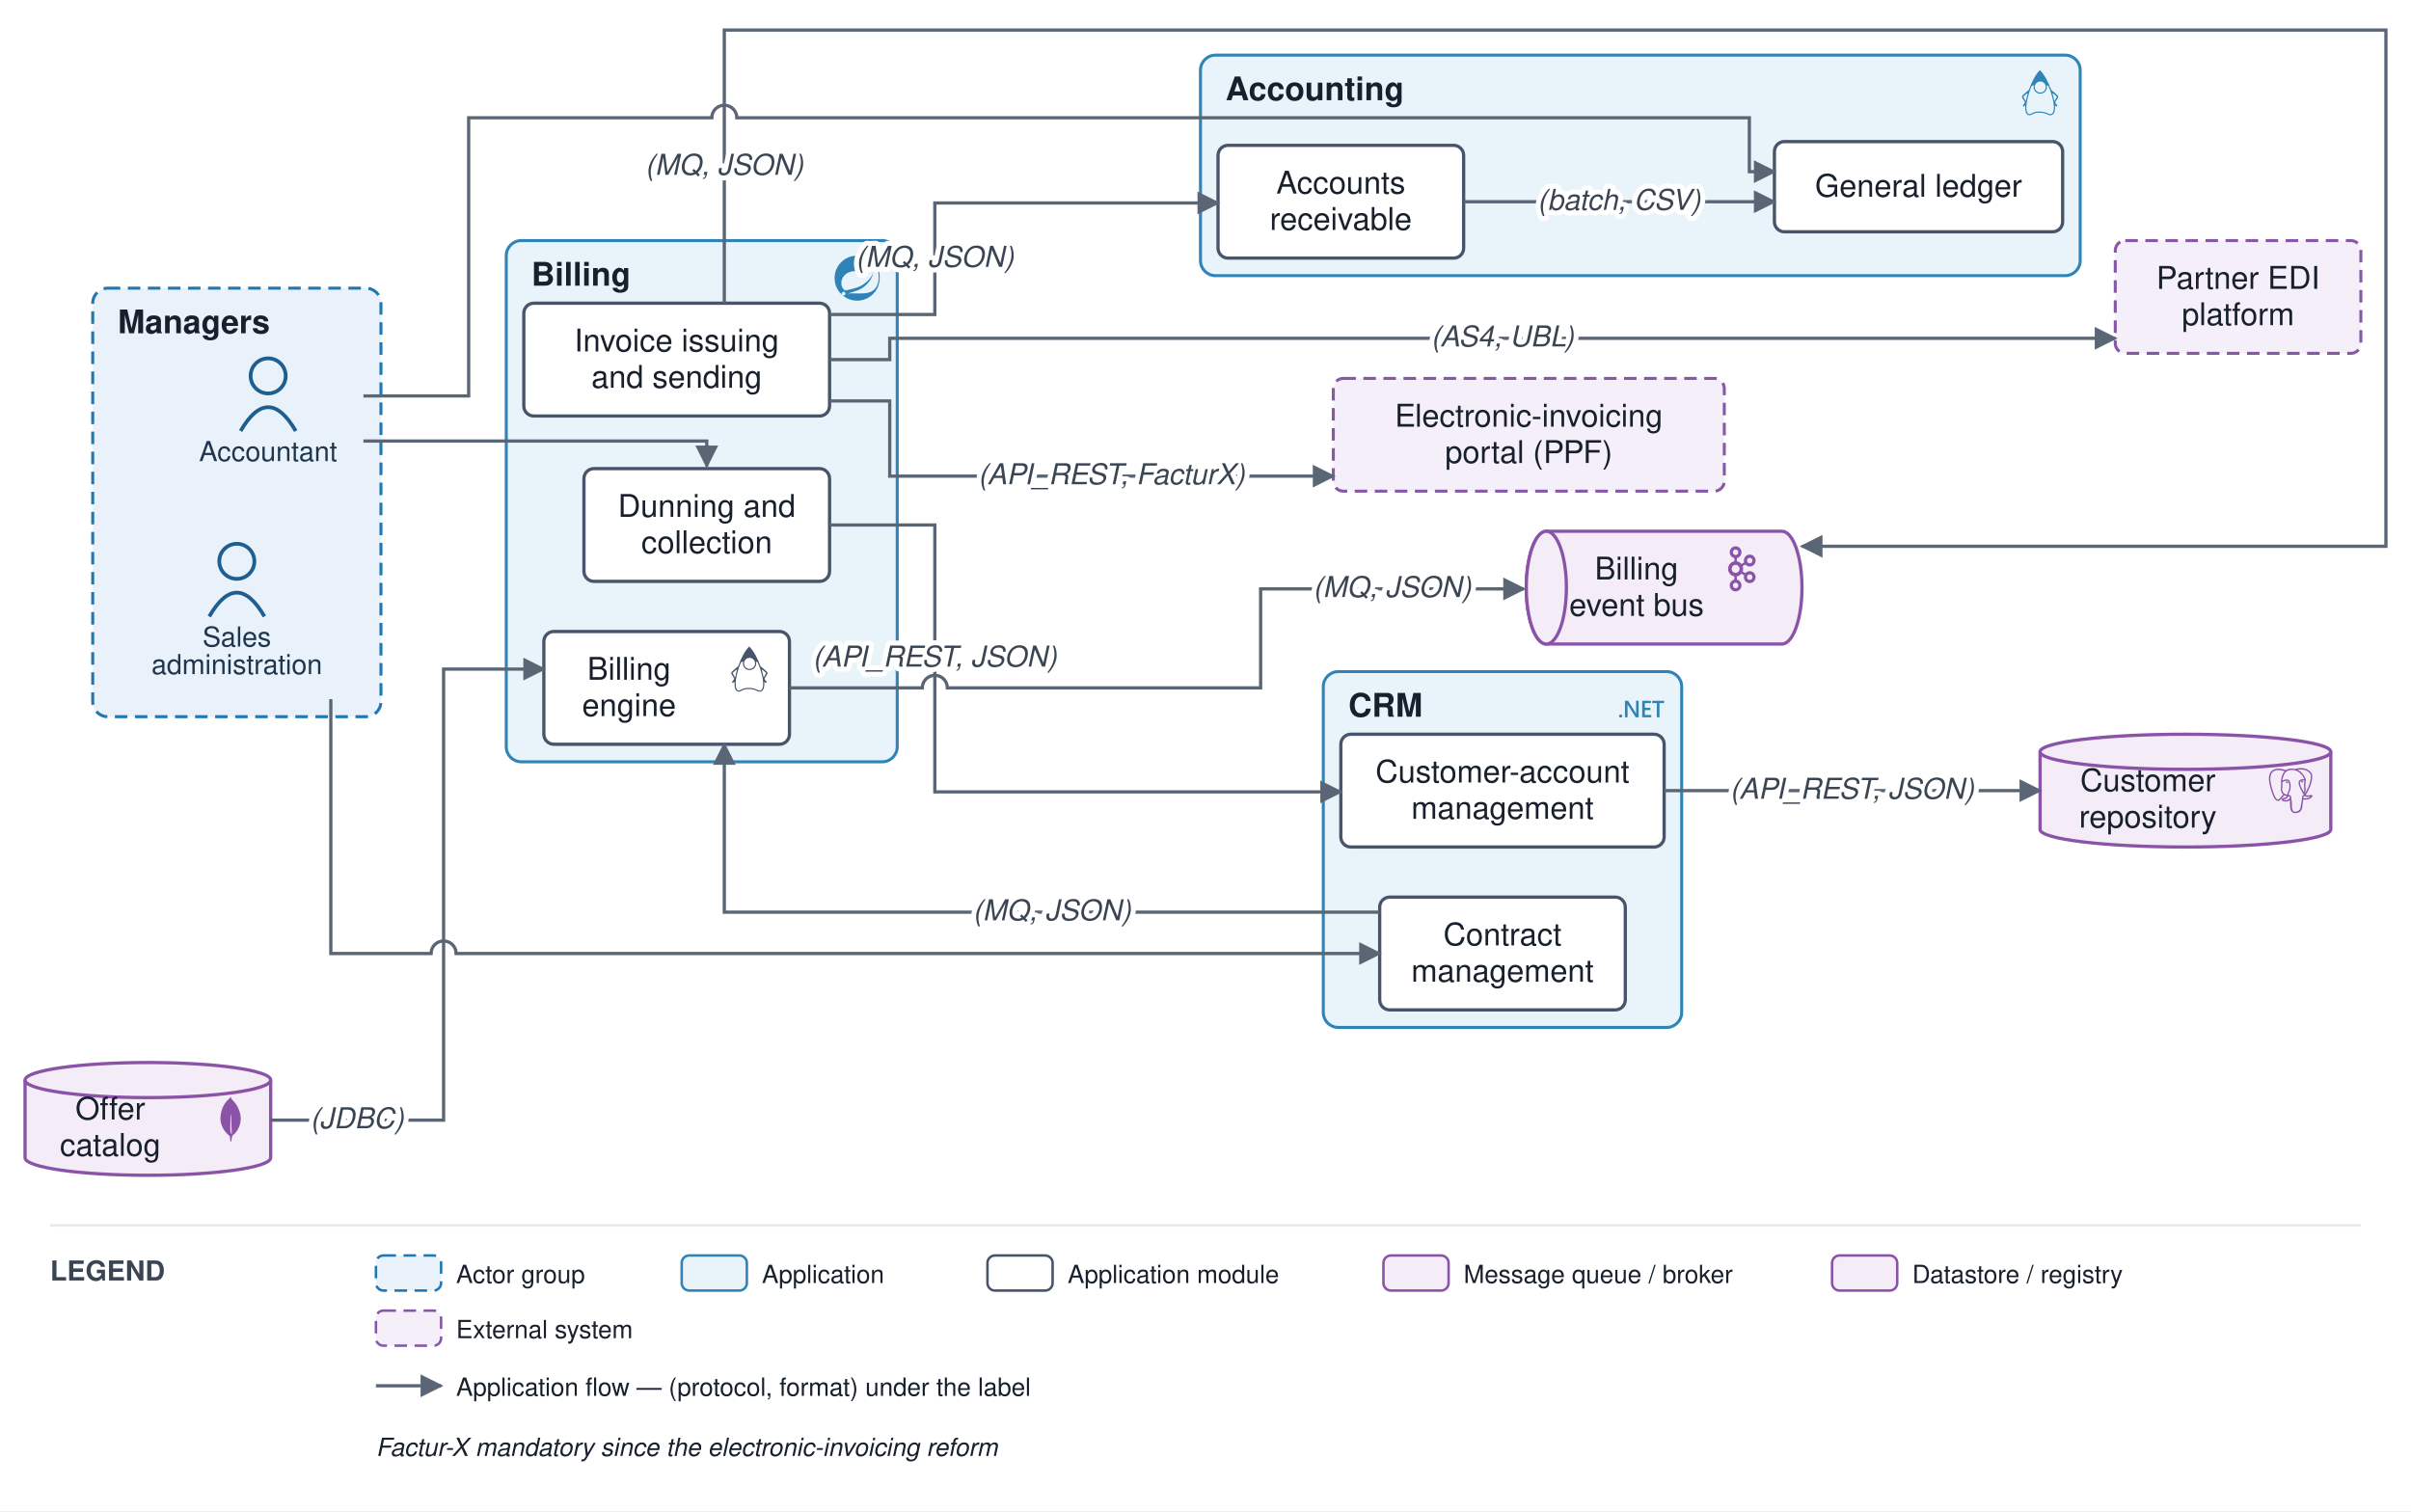
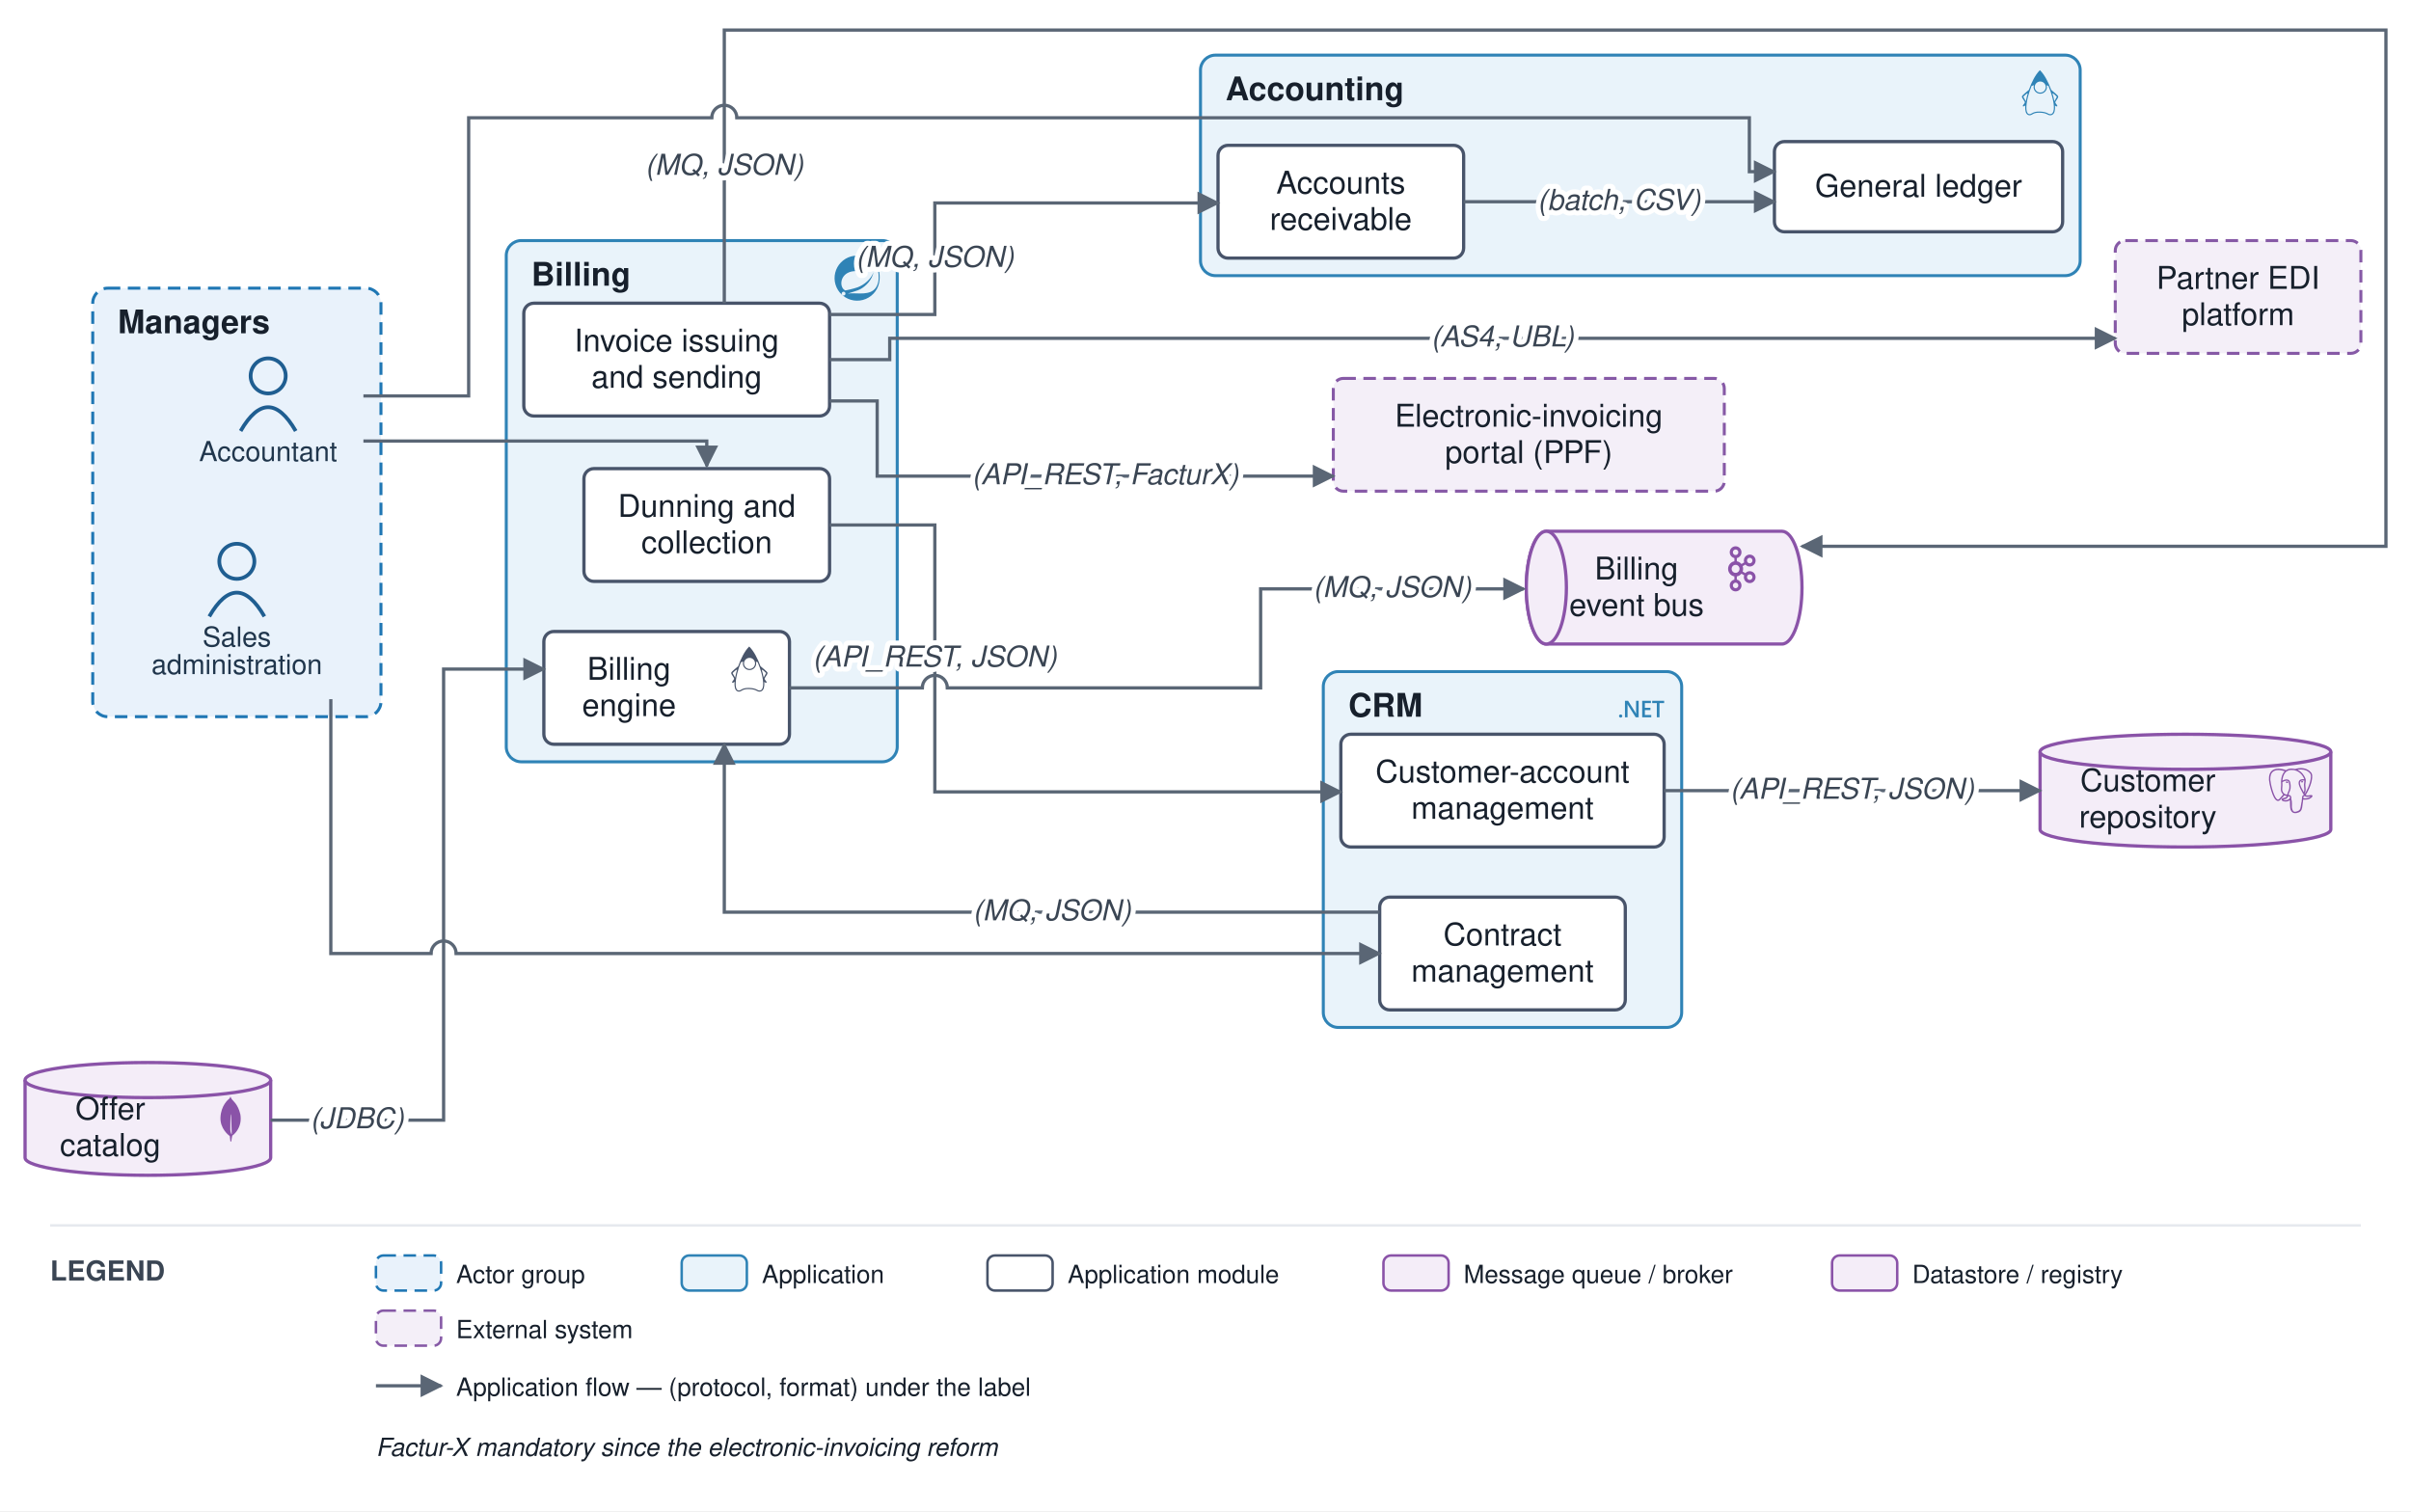
<svg xmlns="http://www.w3.org/2000/svg" viewBox="0 0 962 603" font-family="Helvetica,Arial,sans-serif">
  <defs>
    <marker id="arr" viewBox="0 0 10 10" refX="9" refY="5" markerWidth="7" markerHeight="7" orient="auto-start-reverse">
      <path d="M0,0 L10,5 L0,10 z" fill="#5a6675" />
    </marker>
  </defs>
  <rect width="962" height="603" fill="#ffffff" />
  <rect x="37" y="115" width="115" height="171" rx="6" fill="#e9f2fb" stroke="#1f77b4" stroke-width="1.2" stroke-dasharray="5 3" />
  <text x="47" y="133" font-size="13" font-weight="bold" fill="#17202c">Managers</text>
  <rect x="528" y="268" width="143" height="142" rx="6" fill="#e9f3fa" stroke="#2f83b6" stroke-width="1.2" />
  <text x="538" y="286" font-size="13" font-weight="bold" fill="#17202c">CRM</text>
  <g transform="translate(646 274) scale(0.75)" fill="#2f83b6">
    <path d="M24 8.77h-2.468v7.565h-1.425V8.77h-2.462V7.53H24zm-6.852 7.565h-4.821V7.53h4.63v1.24h-3.205v2.494h2.953v1.234h-2.953v2.604h3.396zm-6.708 0H8.882L4.78 9.863a2.896 2.896 0 0 1-.258-.51h-.036c.032.189.048.592.048 1.21v5.772H3.157V7.53h1.659l3.965 6.32c.167.261.275.442.323.54h.024c-.04-.233-.06-.629-.06-1.185V7.529h1.372zm-8.703-.693a.868.829 0 0 1-.869.829.868.829 0 0 1-.868-.83.868.829 0 0 1 .868-.828.868.829 0 0 1 .869.829Z" />
  </g>
  <rect x="202" y="96" width="156" height="208" rx="6" fill="#e9f3fa" stroke="#2f83b6" stroke-width="1.2" />
  <text x="212" y="114" font-size="13" font-weight="bold" fill="#17202c">Billing</text>
  <g transform="translate(333 102) scale(0.75)" fill="#2f83b6">
    <path d="M21.854 1.416a10.45 10.45 0 0 1-1.284 2.247A11.967 11.967 0 1 0 3.852 20.776l.445.395a11.954 11.954 0 0 0 19.632-8.297c.346-3.013-.568-6.865-2.074-11.458zM5.58 20.875a1.017 1.017 0 1 1-.148-1.432 1.04 1.04 0 0 1 .148 1.432zm16.199-3.581c-2.938 3.926-9.26 2.593-13.285 2.79 0 0-.716.049-1.432.148 0 0 .272-.123.617-.247 2.84-.988 4.173-1.185 5.902-2.074 3.235-1.655 6.47-5.284 7.112-9.038-1.235 3.605-4.988 6.717-8.396 7.976-2.346.864-6.569 1.704-6.569 1.704l-.173-.099c-2.865-1.408-2.963-7.63 2.272-9.631 2.297-.889 4.47-.395 6.964-.988 2.642-.617 5.704-2.593 6.939-5.186 1.383 4.173 3.062 10.643.049 14.643z" />
  </g>
  <rect x="479" y="22" width="351" height="88" rx="6" fill="#e9f3fa" stroke="#2f83b6" stroke-width="1.2" />
  <text x="489" y="40" font-size="13" font-weight="bold" fill="#17202c">Accounting</text>
  <g transform="translate(805 28) scale(0.75)" fill="#2f83b6">
    <path d="M11.915 0 11.7.215C9.515 2.4 7.47 6.39 6.046 10.483c-1.064 1.024-3.633 2.81-3.711 3.551-.093.87 1.746 2.611 1.55 3.235-.198.625-1.304 1.408-1.014 1.939.1.188.823.011 1.277-.491a13.389 13.389 0 0 0-.017 2.14c.076.906.27 1.668.643 2.232.372.563.956.911 1.667.911.397 0 .727-.114 1.024-.264.298-.149.571-.33.91-.5.68-.34 1.634-.666 3.53-.604 1.903.062 2.872.39 3.559.704.687.314 1.15.664 1.925.664.767 0 1.395-.336 1.807-.9.412-.563.631-1.33.72-2.24.06-.623.055-1.32 0-2.066.454.45 1.117.604 1.213.424.29-.53-.816-1.314-1.013-1.937-.198-.624 1.642-2.366 1.549-3.236-.08-.748-2.707-2.568-3.748-3.586C16.428 6.374 14.308 2.394 12.13.215zm.175 6.038a2.95 2.95 0 0 1 2.943 2.942 2.95 2.95 0 0 1-2.943 2.943A2.95 2.95 0 0 1 9.148 8.98a2.95 2.95 0 0 1 2.942-2.942zM8.685 7.983a3.515 3.515 0 0 0-.145.997c0 1.951 1.6 3.55 3.55 3.55 1.95 0 3.55-1.598 3.55-3.55 0-.329-.046-.648-.132-.951.334.095.64.208.915.336a42.699 42.699 0 0 1 2.042 5.829c.678 2.545 1.01 4.92.846 6.607-.082.844-.29 1.51-.606 1.94-.315.431-.713.651-1.315.651-.593 0-.932-.27-1.673-.61-.741-.338-1.825-.694-3.792-.758-1.974-.064-3.073.293-3.821.669-.375.188-.659.373-.911.5s-.466.2-.752.2c-.53 0-.876-.209-1.16-.64-.285-.43-.474-1.101-.545-1.948-.141-1.693.176-4.069.823-6.614a43.155 43.155 0 0 1 1.934-5.783c.348-.167.749-.31 1.192-.425zm-3.382 4.362a.216.216 0 0 1 .13.031c-.166.56-.323 1.116-.463 1.665a33.849 33.849 0 0 0-.547 2.555 3.9 3.9 0 0 0-.2-.39c-.58-1.012-.914-1.642-1.16-2.08.315-.24 1.679-1.755 2.24-1.781zm13.394.01c.562.027 1.926 1.543 2.24 1.783-.246.438-.58 1.068-1.16 2.08a4.428 4.428 0 0 0-.163.309 32.354 32.354 0 0 0-.562-2.49 40.579 40.579 0 0 0-.482-1.652.216.216 0 0 1 .127-.03z" />
  </g>
  <circle cx="107" cy="150" r="7" fill="none" stroke="#1f5e91" stroke-width="1.5" />
  <path d="M 96 172 q 11 -19 22 0" fill="none" stroke="#1f5e91" stroke-width="1.5" />
  <text x="107" y="184" font-size="11" text-anchor="middle" fill="#20364c">Accountant</text>
  <circle cx="94.5" cy="224" r="7" fill="none" stroke="#1f5e91" stroke-width="1.5" />
  <path d="M 83.5 246 q 11 -19 22 0" fill="none" stroke="#1f5e91" stroke-width="1.5" />
  <text x="94.5" y="258" font-size="11" text-anchor="middle" fill="#20364c">Sales</text>
  <text x="94.5" y="269" font-size="11" text-anchor="middle" fill="#20364c">administration</text>
  <rect x="535" y="293" width="129" height="45" rx="4" fill="#ffffff" stroke="#48546a" stroke-width="1.3" />
  <text x="599.5" y="312.25" font-size="12.5" text-anchor="middle" fill="#17202c">Customer-account</text>
  <text x="599.5" y="326.75" font-size="12.5" text-anchor="middle" fill="#17202c">management</text>
  <rect x="550.5" y="358" width="98" height="45" rx="4" fill="#ffffff" stroke="#48546a" stroke-width="1.3" />
  <text x="599.5" y="377.25" font-size="12.5" text-anchor="middle" fill="#17202c">Contract</text>
  <text x="599.5" y="391.75" font-size="12.5" text-anchor="middle" fill="#17202c">management</text>
  <rect x="217" y="252" width="98" height="45" rx="4" fill="#ffffff" stroke="#48546a" stroke-width="1.3" />
  <g transform="translate(290 258) scale(0.75)" fill="#48546a">
    <path d="M11.915 0 11.7.215C9.515 2.4 7.47 6.39 6.046 10.483c-1.064 1.024-3.633 2.81-3.711 3.551-.093.87 1.746 2.611 1.55 3.235-.198.625-1.304 1.408-1.014 1.939.1.188.823.011 1.277-.491a13.389 13.389 0 0 0-.017 2.14c.076.906.27 1.668.643 2.232.372.563.956.911 1.667.911.397 0 .727-.114 1.024-.264.298-.149.571-.33.91-.5.68-.34 1.634-.666 3.53-.604 1.903.062 2.872.39 3.559.704.687.314 1.15.664 1.925.664.767 0 1.395-.336 1.807-.9.412-.563.631-1.33.72-2.24.06-.623.055-1.32 0-2.066.454.45 1.117.604 1.213.424.29-.53-.816-1.314-1.013-1.937-.198-.624 1.642-2.366 1.549-3.236-.08-.748-2.707-2.568-3.748-3.586C16.428 6.374 14.308 2.394 12.13.215zm.175 6.038a2.95 2.95 0 0 1 2.943 2.942 2.95 2.95 0 0 1-2.943 2.943A2.95 2.95 0 0 1 9.148 8.98a2.95 2.95 0 0 1 2.942-2.942zM8.685 7.983a3.515 3.515 0 0 0-.145.997c0 1.951 1.6 3.55 3.55 3.55 1.95 0 3.55-1.598 3.55-3.55 0-.329-.046-.648-.132-.951.334.095.64.208.915.336a42.699 42.699 0 0 1 2.042 5.829c.678 2.545 1.01 4.92.846 6.607-.082.844-.29 1.51-.606 1.94-.315.431-.713.651-1.315.651-.593 0-.932-.27-1.673-.61-.741-.338-1.825-.694-3.792-.758-1.974-.064-3.073.293-3.821.669-.375.188-.659.373-.911.5s-.466.2-.752.2c-.53 0-.876-.209-1.16-.64-.285-.43-.474-1.101-.545-1.948-.141-1.693.176-4.069.823-6.614a43.155 43.155 0 0 1 1.934-5.783c.348-.167.749-.31 1.192-.425zm-3.382 4.362a.216.216 0 0 1 .13.031c-.166.56-.323 1.116-.463 1.665a33.849 33.849 0 0 0-.547 2.555 3.9 3.9 0 0 0-.2-.39c-.58-1.012-.914-1.642-1.16-2.08.315-.24 1.679-1.755 2.24-1.781zm13.394.01c.562.027 1.926 1.543 2.24 1.783-.246.438-.58 1.068-1.16 2.08a4.428 4.428 0 0 0-.163.309 32.354 32.354 0 0 0-.562-2.49 40.579 40.579 0 0 0-.482-1.652.216.216 0 0 1 .127-.03z" />
  </g>
  <text x="251" y="271.25" font-size="12.5" text-anchor="middle" fill="#17202c">Billing</text>
  <text x="251" y="285.75" font-size="12.5" text-anchor="middle" fill="#17202c">engine</text>
  <rect x="209" y="121" width="122" height="45" rx="4" fill="#ffffff" stroke="#48546a" stroke-width="1.3" />
  <text x="270" y="140.25" font-size="12.5" text-anchor="middle" fill="#17202c">Invoice issuing</text>
  <text x="270" y="154.75" font-size="12.5" text-anchor="middle" fill="#17202c">and sending</text>
  <rect x="233" y="187" width="98" height="45" rx="4" fill="#ffffff" stroke="#48546a" stroke-width="1.3" />
  <text x="282" y="206.25" font-size="12.5" text-anchor="middle" fill="#17202c">Dunning and</text>
  <text x="282" y="220.75" font-size="12.5" text-anchor="middle" fill="#17202c">collection</text>
  <rect x="708" y="56.5" width="115" height="36" rx="4" fill="#ffffff" stroke="#48546a" stroke-width="1.3" />
  <text x="765.5" y="78.5" font-size="12.5" text-anchor="middle" fill="#17202c">General ledger</text>
  <rect x="486" y="58" width="98" height="45" rx="4" fill="#ffffff" stroke="#48546a" stroke-width="1.3" />
  <text x="535" y="77.25" font-size="12.5" text-anchor="middle" fill="#17202c">Accounts</text>
  <text x="535" y="91.75" font-size="12.5" text-anchor="middle" fill="#17202c">receivable</text>
  <path d="M 617 212 h 94 a 8 22.5 0 0 1 0 45 h -94 a 8 22.5 0 0 1 0 -45" fill="#f4edf8" stroke="#8a53a8" stroke-width="1.3" />
  <ellipse cx="617" cy="234.5" rx="8" ry="22.5" fill="#f4edf8" stroke="#8a53a8" stroke-width="1.3" />
  <g transform="translate(686 218) scale(0.75)" fill="#8a53a8">
    <path d="M9.71 2.136a1.43 1.43 0 0 0-2.047 0h-.007a1.48 1.48 0 0 0-.421 1.042c0 .41.161.777.422 1.039l.007.007c.257.264.616.426 1.019.426.404 0 .766-.162 1.027-.426l.003-.007c.261-.262.421-.629.421-1.039 0-.408-.159-.777-.421-1.042H9.71zM8.683 22.295c.404 0 .766-.167 1.027-.429l.003-.008c.261-.261.421-.631.421-1.036 0-.41-.159-.778-.421-1.044H9.71a1.42 1.42 0 0 0-1.027-.432 1.4 1.4 0 0 0-1.02.432h-.007c-.26.266-.422.634-.422 1.044 0 .406.161.775.422 1.036l.007.008c.258.262.617.429 1.02.429zm7.89-4.462c.359-.096.683-.33.882-.684l.027-.052a1.47 1.47 0 0 0 .114-1.067 1.454 1.454 0 0 0-.675-.896l-.021-.014a1.425 1.425 0 0 0-1.078-.132c-.36.091-.684.335-.881.686-.2.349-.241.75-.146 1.119.099.363.33.691.675.896h.002c.346.203.737.239 1.101.144zm-6.405-7.342a2.083 2.083 0 0 0-1.485-.627c-.58 0-1.103.242-1.482.627-.378.385-.612.916-.612 1.507s.233 1.124.612 1.514a2.08 2.08 0 0 0 2.967 0c.379-.39.612-.923.612-1.514s-.233-1.122-.612-1.507zm-.835-2.51c.843.141 1.6.552 2.178 1.144h.004c.092.093.182.196.265.299l1.446-.851a3.176 3.176 0 0 1-.047-1.808 3.149 3.149 0 0 1 1.456-1.926l.025-.016a3.062 3.062 0 0 1 2.345-.306c.77.21 1.465.721 1.898 1.482v.002c.431.757.518 1.626.313 2.408a3.145 3.145 0 0 1-1.456 1.928l-.198.118h-.02a3.095 3.095 0 0 1-2.154.201 3.127 3.127 0 0 1-1.514-.944l-1.444.848a4.162 4.162 0 0 1 0 2.879l1.444.846c.413-.47.939-.789 1.514-.944a3.041 3.041 0 0 1 2.371.319l.048.023v.002a3.17 3.17 0 0 1 1.408 1.906 3.215 3.215 0 0 1-.313 2.405l-.026.053-.003-.005a3.147 3.147 0 0 1-1.867 1.436 3.096 3.096 0 0 1-2.371-.318v-.006a3.156 3.156 0 0 1-1.456-1.927 3.175 3.175 0 0 1 .047-1.805l-1.446-.848a3.905 3.905 0 0 1-.265.294l-.004.005a3.938 3.938 0 0 1-2.178 1.138v1.699a3.09 3.09 0 0 1 1.56.862l.002.004c.565.572.914 1.368.914 2.243 0 .873-.35 1.664-.914 2.239l-.002.009a3.1 3.1 0 0 1-2.21.931 3.1 3.1 0 0 1-2.206-.93h-.002v-.009a3.186 3.186 0 0 1-.916-2.239c0-.875.35-1.672.916-2.243v-.004h.002a3.1 3.1 0 0 1 1.558-.862v-1.699a3.926 3.926 0 0 1-2.176-1.138l-.006-.005a4.098 4.098 0 0 1-1.173-2.874c0-1.122.452-2.136 1.173-2.872h.006a3.947 3.947 0 0 1 2.176-1.144V6.289a3.137 3.137 0 0 1-1.558-.864h-.002v-.004a3.192 3.192 0 0 1-.916-2.243c0-.871.35-1.669.916-2.243l.002-.002A3.084 3.084 0 0 1 8.683 0c.861 0 1.641.355 2.21.932v.002h.002c.565.574.914 1.372.914 2.243 0 .876-.35 1.667-.914 2.243l-.002.005a3.142 3.142 0 0 1-1.56.864v1.692zm8.121-1.129l-.012-.019a1.452 1.452 0 0 0-.87-.668 1.43 1.43 0 0 0-1.103.146h.002c-.347.2-.58.529-.677.896-.095.365-.054.768.146 1.119l.007.009c.2.347.519.579.874.673.357.103.755.059 1.098-.144l.019-.009a1.47 1.47 0 0 0 .657-.885 1.493 1.493 0 0 0-.141-1.118" />
  </g>
  <text x="653" y="231.25" font-size="12.5" text-anchor="middle" fill="#17202c">Billing</text>
  <text x="653" y="245.75" font-size="12.5" text-anchor="middle" fill="#17202c">event bus</text>
  <path d="M 814 300 v 31 a 58 7 0 0 0 116 0 v -31" fill="#f4edf8" stroke="#8a53a8" stroke-width="1.3" />
  <ellipse cx="872" cy="300" rx="58" ry="7" fill="#f4edf8" stroke="#8a53a8" stroke-width="1.3" />
  <g transform="translate(905 306.5) scale(0.75)" fill="#8a53a8">
    <path d="M23.559 14.723a.527.527 0 0 0-.056-.119c-.139-.263-.477-.342-1.007-.232-1.653.341-2.293.131-2.526-.019 1.342-2.048 2.445-4.522 3.041-6.83.271-1.051.798-3.524.122-4.732a1.564 1.564 0 0 0-.151-.235C21.693.909 19.801.025 17.51.001c-1.495-.016-2.771.346-3.116.479a9.449 9.449 0 0 0-.516-.082 8.044 8.044 0 0 0-1.311-.128c-1.182-.018-2.204.264-3.05.841-.857-.321-4.789-1.645-7.222.079C.936 2.153.309 3.873.43 6.304c.041.818.507 3.334 1.242 5.744.46 1.506.939 2.702 1.433 3.582.553.994 1.126 1.593 1.714 1.79.447.149 1.133.144 1.858-.728.801-.964 1.59-1.826 1.945-2.207.435.235.906.362 1.39.377a.057.057 0 0 0 0.0.004 11.031 11.031 0 0 0-.247.305c-.339.43-.409.52-1.5.744-.31.064-1.134.234-1.146.811-.003.122.033.231.092.327.227.423.922.61 1.015.633 1.335.334 2.504.092 3.371-.679-.017 2.231.077 4.417.345 5.087.221.553.762 1.905 2.469 1.904.251 0 .526-.029.83-.094 1.782-.382 2.556-1.17 2.855-2.906.15-.871.402-2.875.539-4.101.017-.07.036-.121.057-.136.001-.001.07-.047.427.031a.367.367 0 0 0 .044.007l.254.022.015.001c.847.038 1.911-.143 2.531-.431.644-.299 1.806-1.032 1.595-1.67zM2.371 11.877c-.744-2.436-1.178-4.885-1.212-5.572-.109-2.171.417-3.683 1.562-4.493 1.837-1.299 4.84-.541 6.108-.13-.003.003-.007.006-.01.009-2.024 2.044-1.976 5.536-1.971 5.75-0.0.082.007.199.016.359.035.587.1 1.68-.073 2.918-.161 1.15.194 2.276.973 3.089.081.084.165.163.252.237-.347.371-1.1 1.193-1.903 2.158-.568.682-.96.552-1.089.509-.392-.131-.813-.587-1.238-1.322-.48-.839-.964-2.032-1.415-3.513zm6.007 5.087c-.171-.043-.327-.113-.432-.177.089-.039.237-.09.483-.141 1.283-.264 1.482-.451 1.914-1.0.099-.126.212-.269.367-.443a.355.355 0 0 0 .074-.13c.171-.151.272-.11.437-.042.156.065.308.26.369.475.029.102.062.294-.045.444-.904 1.266-2.222 1.249-3.168 1.013zm2.094-3.988-.052.141c-.133.357-.257.688-.333 1.003-.667-.002-1.317-.287-1.81-.802-.628-.655-.913-1.566-.782-2.5.183-1.308.115-2.447.079-3.059-.005-.086-.009-.161-.012-.22.296-.262 1.666-.996 2.643-.772.446.102.718.406.831.928.585 2.704.077 3.831-.33 4.736-.084.187-.163.363-.231.545zm7.364 4.572c-.017.177-.036.376-.062.596l-.146.438a.355.355 0 0 0-.018.108c-.006.475-.054.649-.115.869-.063.229-.135.489-.179 1.058-.11 1.414-.878 2.227-2.417 2.557-1.516.325-1.784-.497-2.021-1.222a6.582 6.582 0 0 0-.077-.227c-.215-.586-.191-1.412-.157-2.555.017-.561-.025-1.901-.33-2.646.004-.293.011-.591.019-.892a.353.353 0 0 0-.015-.113 1.493 1.493 0 0 0-.044-.208c-.123-.428-.421-.787-.78-.935-.142-.059-.404-.167-.718-.087.067-.276.183-.588.309-.925l.053-.142c.059-.16.134-.326.213-.501.426-.948 1.011-2.245.377-5.177-.237-1.098-1.03-1.634-2.232-1.51-.721.075-1.38.365-1.709.532a5.672 5.672 0 0 0-.196.104c.092-1.106.439-3.174 1.736-4.482a4.031 4.031 0 0 1 .303-.276.353.353 0 0 0 .145-.064c.752-.571 1.694-.851 2.802-.833.409.007.802.034 1.174.081 1.939.354 3.244 1.447 4.036 2.383.814.962 1.255 1.931 1.431 2.454-1.323-.135-2.223.127-2.68.779-.993 1.419.543 4.173 1.281 5.496.135.243.252.452.289.541.24.583.551.971.779 1.255.07.087.137.171.189.245-.401.116-1.121.383-1.055 1.717-.012.156-.042.447-.083.815-.046.208-.07.46-.099.766zm.89-1.621c-.041-.832.269-.918.597-1.01a2.857 2.857 0 0 0 .135-.041 1.202 1.202 0 0 0 .134.103c.57.377 1.582.421 3.007.134-.202.177-.519.399-.953.601-.41.19-1.096.333-1.747.364-.72.034-1.086-.081-1.172-.151zm.57-9.271c-.006.351-.054.669-.105 1.002-.055.358-.112.727-.126 1.176-.014.437.04.891.093 1.33.107.887.216 1.8-.207 2.701a3.527 3.527 0 0 1-.188-.386c-.053-.128-.167-.333-.325-.616-.616-1.104-2.057-3.69-1.319-4.745.38-.543 1.341-.566 2.178-.463zm.228 7.014a12.376 12.376 0 0 0-.085-.107l-.035-.044c.726-1.2.584-2.386.458-3.438-.052-.432-.101-.84-.088-1.223.013-.406.067-.754.118-1.091.064-.415.129-.844.111-1.351.013-.053.019-.116.012-.19-.046-.485-.6-1.938-1.729-3.253-.608-.707-1.49-1.497-2.689-2.039.525-.107 1.233-.203 2.024-.186 2.051.046 3.675.814 4.824 2.282a.908.908 0 0 1 .067.1c.723 1.356-.276 6.275-2.987 10.54zm-8.817-6.116c-.025.179-.309.422-.621.422a.582.582 0 0 1-.081-.006c-.187-.026-.377-.144-.506-.316-.046-.06-.12-.178-.105-.284.005-.04.026-.099.092-.149.118-.089.352-.123.61-.087.316.044.643.194.611.419zm7.931-.411c.011.079-.049.201-.153.31-.068.072-.212.196-.408.223a.546.546 0 0 1-.075.005c-.293 0-.541-.234-.561-.372-.024-.176.264-.311.561-.352.297-.041.611.009.636.185z" />
  </g>
  <text x="857" y="315.75" font-size="12.5" text-anchor="middle" fill="#17202c">Customer</text>
  <text x="857" y="330.25" font-size="12.5" text-anchor="middle" fill="#17202c">repository</text>
  <path d="M 10 431 v 31 a 49 7 0 0 0 98 0 v -31" fill="#f4edf8" stroke="#8a53a8" stroke-width="1.3" />
  <ellipse cx="59" cy="431" rx="49" ry="7" fill="#f4edf8" stroke="#8a53a8" stroke-width="1.3" />
  <g transform="translate(83 437.5) scale(0.75)" fill="#8a53a8">
    <path d="M17.193 9.555c-1.264-5.58-4.252-7.414-4.573-8.115-.28-.394-.53-.954-.735-1.44-.036.495-.055.685-.523 1.184-.723.566-4.438 3.682-4.74 10.02-.282 5.912 4.27 9.435 4.888 9.884l.07.05A73.49 73.49 0 0111.91 24h.481c.114-1.032.284-2.056.51-3.07.417-.296.604-.463.85-.693a11.342 11.342 0 003.639-8.464c.01-.814-.103-1.662-.197-2.218zm-5.336 8.195s0-8.291.275-8.29c.213 0 .49 10.695.49 10.695-.381-.045-.765-1.76-.765-2.405z" />
  </g>
  <text x="44" y="446.75" font-size="12.5" text-anchor="middle" fill="#17202c">Offer</text>
  <text x="44" y="461.25" font-size="12.5" text-anchor="middle" fill="#17202c">catalog</text>
  <rect x="844" y="96" width="98" height="45" rx="4" fill="#f4eff8" stroke="#8659a6" stroke-width="1.2" stroke-dasharray="5 3" />
  <text x="893" y="115.25" font-size="12.5" text-anchor="middle" fill="#17202c">Partner EDI</text>
  <text x="893" y="129.75" font-size="12.5" text-anchor="middle" fill="#17202c">platform</text>
  <rect x="532" y="151" width="156" height="45" rx="4" fill="#f4eff8" stroke="#8659a6" stroke-width="1.2" stroke-dasharray="5 3" />
  <text x="610" y="170.25" font-size="12.5" text-anchor="middle" fill="#17202c">Electronic-invoicing</text>
  <text x="610" y="184.75" font-size="12.5" text-anchor="middle" fill="#17202c">portal (PPF)</text>
  <path d="M 132 279 L 132 380.5 L 172 380.5 A 5 5 0 0 1 182 380.5 L 550.5 380.5" fill="none" stroke="#5a6675" stroke-width="1.3" marker-end="url(#arr)" />
  <path d="M 664 315.5 L 814 315.5" fill="none" stroke="#5a6675" stroke-width="1.3" marker-end="url(#arr)" />
  <path d="M 550.5 364 L 289 364 L 289 297" fill="none" stroke="#5a6675" stroke-width="1.3" marker-end="url(#arr)" />
  <path d="M 108 447 L 177 447 L 177 267 L 217 267" fill="none" stroke="#5a6675" stroke-width="1.3" marker-end="url(#arr)" />
  <path d="M 315 274.5 L 368 274.5 A 5 5 0 0 1 378 274.5 L 503 274.5 L 503 235 L 608 235" fill="none" stroke="#5a6675" stroke-width="1.3" marker-end="url(#arr)" />
  <path d="M 289 121 L 289 12 L 952 12 L 952 218 L 719 218" fill="none" stroke="#5a6675" stroke-width="1.3" marker-end="url(#arr)" />
  <path d="M 331 143.5 L 355 143.5 L 355 135 L 844 135" fill="none" stroke="#5a6675" stroke-width="1.3" marker-end="url(#arr)" />
-   <path d="M 331 160 L 355 160 L 355 190 L 532 190" fill="none" stroke="#5a6675" stroke-width="1.3" marker-end="url(#arr)" />
+   <path d="M 331 160 L 350 160 L 350 190 L 532 190" fill="none" stroke="#5a6675" stroke-width="1.3" marker-end="url(#arr)" />
  <path d="M 331 125.5 L 373 125.5 L 373 81 L 486 81" fill="none" stroke="#5a6675" stroke-width="1.3" marker-end="url(#arr)" />
  <path d="M 331 209.5 L 373 209.5 L 373 316 L 535 316" fill="none" stroke="#5a6675" stroke-width="1.3" marker-end="url(#arr)" />
  <path d="M 584 80.5 L 708 80.5" fill="none" stroke="#5a6675" stroke-width="1.3" marker-end="url(#arr)" />
  <path d="M 145 158 L 187 158 L 187 47 L 284 47 A 5 5 0 0 1 294 47 L 698 47 L 698 68.5 L 708 68.5" fill="none" stroke="#5a6675" stroke-width="1.3" marker-end="url(#arr)" />
  <path d="M 145 176 L 282 176 L 282 186" fill="none" stroke="#5a6675" stroke-width="1.3" marker-end="url(#arr)" />
  <text x="739" y="318.75" font-size="11.5" text-anchor="middle" fill="#3a4553" font-style="italic" stroke="#ffffff" stroke-width="4" paint-order="stroke" stroke-linejoin="round">(API_REST, JSON)</text>
  <text x="419.75" y="367.25" font-size="11.5" text-anchor="middle" fill="#3a4553" font-style="italic" stroke="#ffffff" stroke-width="4" paint-order="stroke" stroke-linejoin="round">(MQ, JSON)</text>
  <text x="142.5" y="450.25" font-size="11.5" text-anchor="middle" fill="#3a4553" font-style="italic" stroke="#ffffff" stroke-width="4" paint-order="stroke" stroke-linejoin="round">(JDBC)</text>
  <text x="555.5" y="238.25" font-size="11.5" text-anchor="middle" fill="#3a4553" font-style="italic" stroke="#ffffff" stroke-width="4" paint-order="stroke" stroke-linejoin="round">(MQ, JSON)</text>
  <text x="289" y="69.75" font-size="11.5" text-anchor="middle" fill="#3a4553" font-style="italic" stroke="#ffffff" stroke-width="4" paint-order="stroke" stroke-linejoin="round">(MQ, JSON)</text>
  <text x="599.5" y="138.25" font-size="11.5" text-anchor="middle" fill="#3a4553" font-style="italic" stroke="#ffffff" stroke-width="4" paint-order="stroke" stroke-linejoin="round">(AS4, UBL)</text>
-   <text x="443.5" y="193.25" font-size="11.5" text-anchor="middle" fill="#3a4553" font-style="italic" stroke="#ffffff" stroke-width="4" paint-order="stroke" stroke-linejoin="round">(API_REST, FacturX)</text>
+   <text x="441" y="193.25" font-size="11.5" text-anchor="middle" fill="#3a4553" font-style="italic" stroke="#ffffff" stroke-width="4" paint-order="stroke" stroke-linejoin="round">(API_REST, FacturX)</text>
  <text x="373" y="106.5" font-size="11.5" text-anchor="middle" fill="#3a4553" font-style="italic" stroke="#ffffff" stroke-width="4" paint-order="stroke" stroke-linejoin="round">(MQ, JSON)</text>
  <text x="373" y="266" font-size="11.5" text-anchor="middle" fill="#3a4553" font-style="italic" stroke="#ffffff" stroke-width="4" paint-order="stroke" stroke-linejoin="round">(API_REST, JSON)</text>
  <text x="646" y="83.75" font-size="11.5" text-anchor="middle" fill="#3a4553" font-style="italic" stroke="#ffffff" stroke-width="4" paint-order="stroke" stroke-linejoin="round">(batch, CSV)</text>
  <line x1="20" y1="489" x2="942" y2="489" stroke="#e6e9ee" stroke-width="1" />
  <text x="20" y="511" font-size="11" font-weight="bold" fill="#3a4553">LEGEND</text>
  <rect x="150" y="501" width="26" height="14" rx="3" fill="#e9f2fb" stroke="#1f77b4" stroke-dasharray="5 3" />
  <text x="182" y="512" font-size="10" fill="#17202c">Actor group</text>
  <rect x="272" y="501" width="26" height="14" rx="3" fill="#e9f3fa" stroke="#2f83b6" />
  <text x="304" y="512" font-size="10" fill="#17202c">Application</text>
  <rect x="394" y="501" width="26" height="14" rx="3" fill="#ffffff" stroke="#48546a" />
  <text x="426" y="512" font-size="10" fill="#17202c">Application module</text>
  <rect x="552" y="501" width="26" height="14" rx="3" fill="#f4edf8" stroke="#8a53a8" />
  <text x="584" y="512" font-size="10" fill="#17202c">Message queue / broker</text>
  <rect x="731" y="501" width="26" height="14" rx="3" fill="#f4edf8" stroke="#8a53a8" />
  <text x="763" y="512" font-size="10" fill="#17202c">Datastore / registry</text>
  <rect x="150" y="523" width="26" height="14" rx="3" fill="#f4eff8" stroke="#8659a6" stroke-dasharray="5 3" />
  <text x="182" y="534" font-size="10" fill="#17202c">External system</text>
  <line x1="150" y1="553" x2="176" y2="553" stroke="#5a6675" stroke-width="1.3" marker-end="url(#arr)" />
  <text x="182" y="557" font-size="10" fill="#17202c">Application flow — (protocol, format) under the label</text>
  <text x="150" y="581" font-size="10" fill="#17202c" font-style="italic">Factur-X mandatory since the electronic-invoicing reform</text>
</svg>
